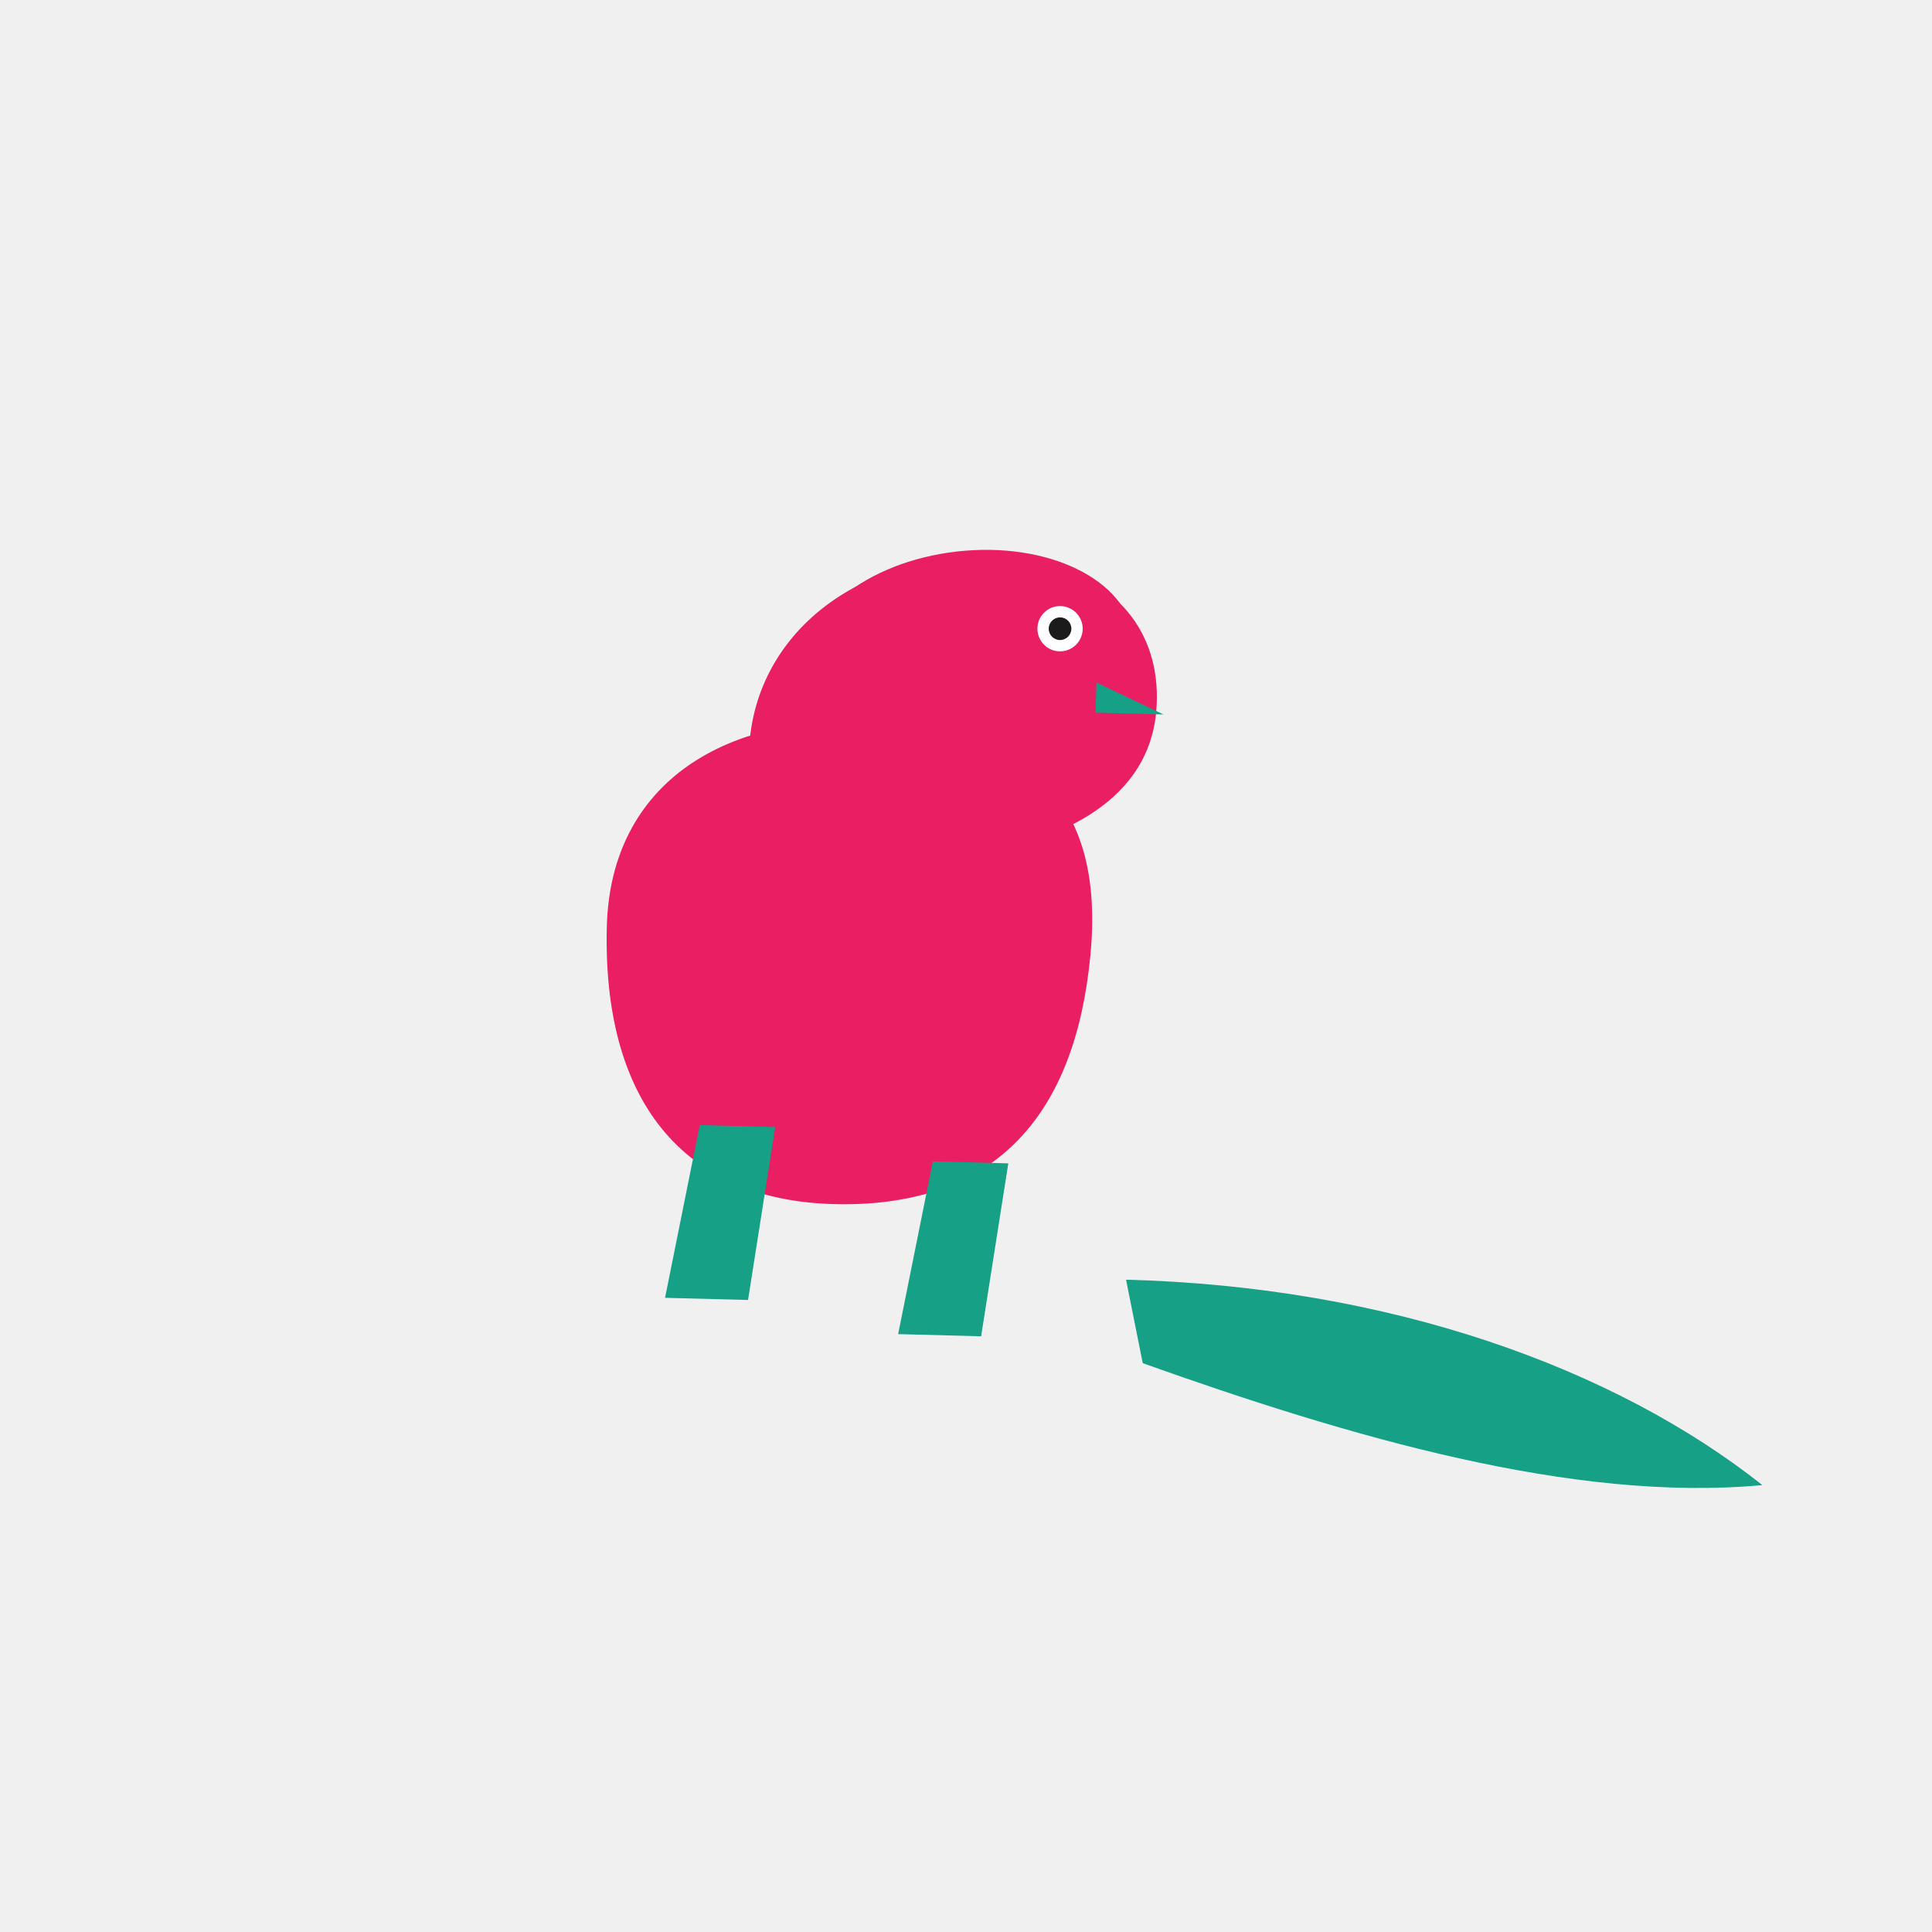
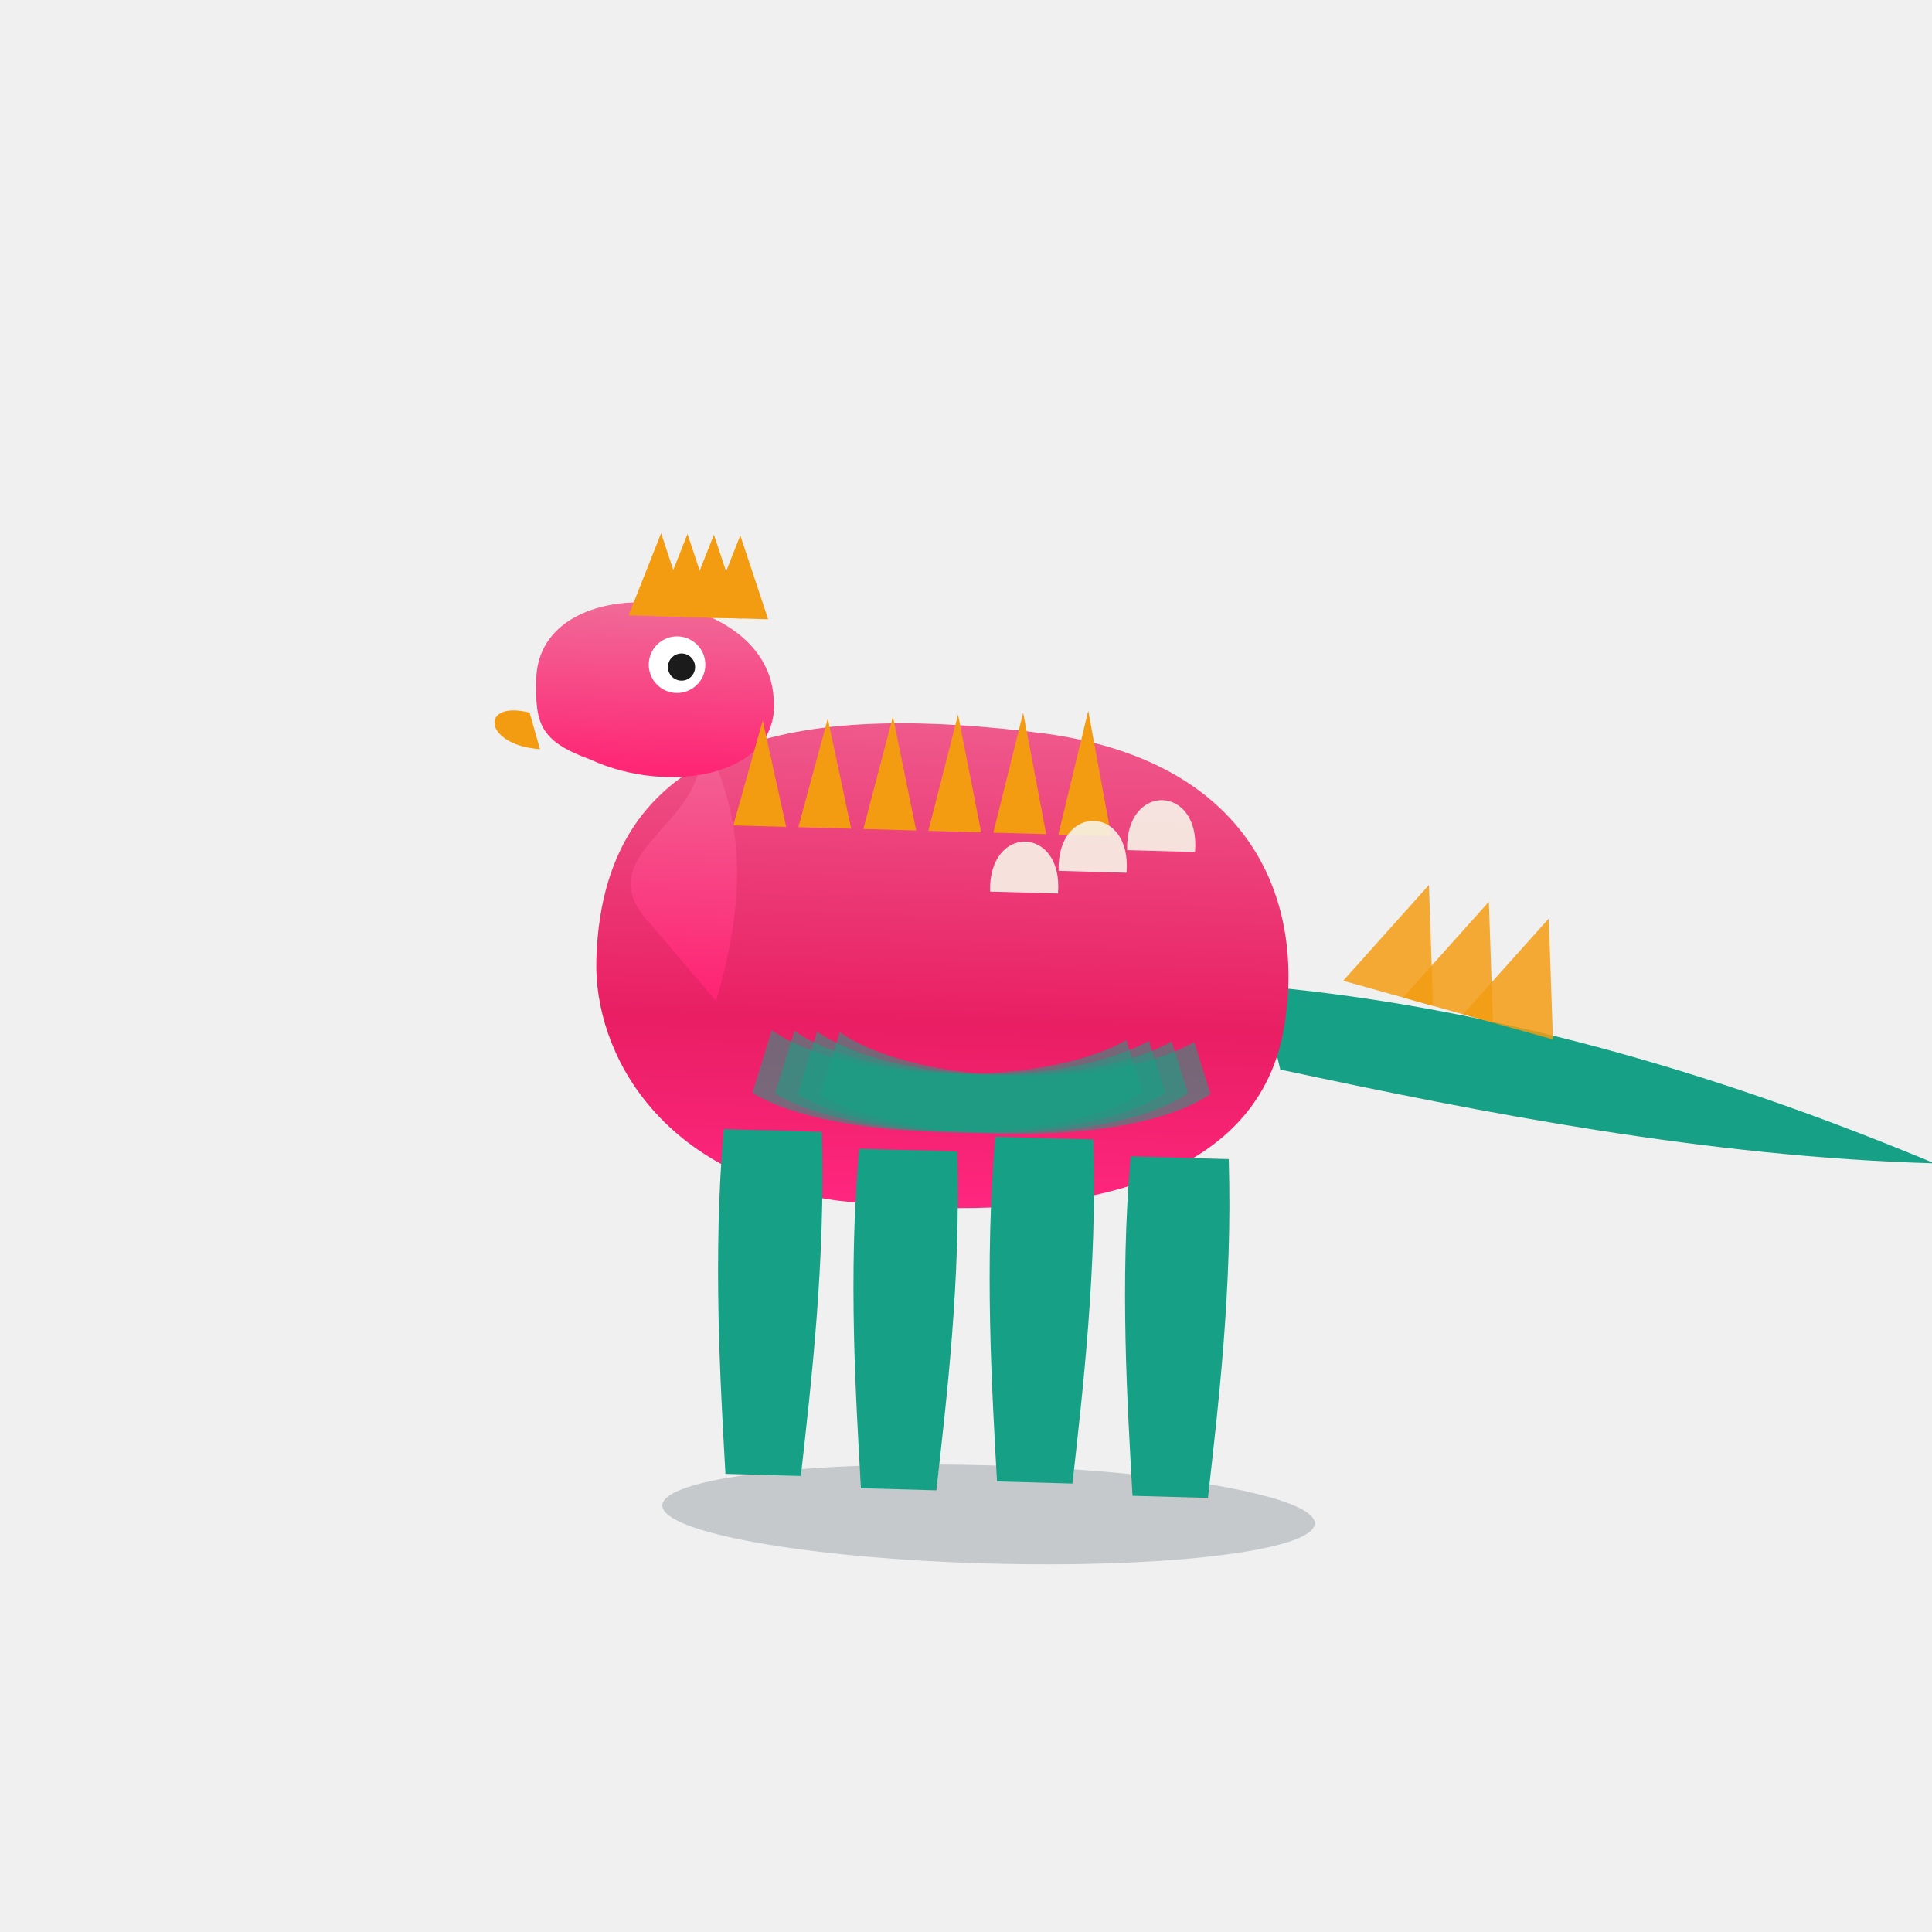
<svg xmlns="http://www.w3.org/2000/svg" viewBox="0 0 512 512" width="512" height="512" fill="none" role="img" aria-label="dino-maiasaura">
-   <g transform="translate(0 -2) rotate(1.5 256 280)">
-     <path d="M300 340 C 370 340 430 360 470 390 C 420 396 360 380 305 362 Z" fill="#16a085" />
-     <path d="M160 250 C 160 212 190 192 232 194 C 275 196 292 218 288 258 C 284 300 262 322 222 322 C 182 322 160 296 160 250 Z" fill="#e91e63" />
-     <path d="M198 216 C 190 182 214 154 250 150 C 286 146 306 164 304 190 C 302 214 278 226 248 230 Z" fill="#e91e63" />
-     <ellipse cx="254" cy="176" rx="44" ry="28" fill="#e91e63" transform="rotate(-8 254 176)" />
-     <circle cx="278" cy="168" r="6" fill="#ffffff" />
-     <circle cx="278" cy="168" r="3" fill="#1b1b1b" />
-     <path d="M288 182 L 306 190 L 288 190 Z" fill="#16a085" />
-     <path d="M186 306 L 178 352 L 200 352 L 206 306 Z" fill="#16a085" transform="translate(0 -4)" />
-     <path d="M248 306 L 240 352 L 262 352 L 268 306 Z" fill="#16a085" transform="translate(0 4)" />
+   <defs>
+     <linearGradient id="gb-dino-maiasaura" x1="0" y1="0" x2="0" y2="1">
+       <stop offset="0" stop-color="#ef598c" />
+       <stop offset="0.62" stop-color="#e91e63" />
+       <stop offset="1" stop-color="#ff267f" />
+     </linearGradient>
+     <linearGradient id="gh-dino-maiasaura" x1="0" y1="0" x2="0" y2="1">
+       <stop offset="0" stop-color="#f06b98" />
+       <stop offset="1" stop-color="#ff2373" />
+     </linearGradient>
+   </defs>
+   <g transform="translate(0 -3) rotate(1.6 252 260)">
+     <ellipse cx="266" cy="404" rx="86.48" ry="13" fill="#0b1b2a" fill-opacity="0.18" />
+     <path d="M 334 262 C 400 266, 462 284, 514 304 C 454 304, 394 294, 340 284 Z" fill="#16a085" />
+     <path d="M 158 260 C 158 198, 214.4 190.56, 275.5 196.76 C 331.9 202.96, 346 241.4, 340.36 274.88 C 332.84 317.04, 280.2 326.96, 223.8 322 C 176.8 317.04, 158 284.8, 158 260 Z" fill="url(#gb-dino-maiasaura)" />
+     <path d="M 172 250 C 152 230, 194 222, 182 196 C 196 218, 198 240, 190 270 Z" fill="url(#gh-dino-maiasaura)" />
+     <path d="M 140 186 C 140 156, 200 159, 203 189 C 206 210, 176 216, 155 207 C 141.5 202.5, 140 198, 140 186 Z" fill="url(#gh-dino-maiasaura)" />
+     <path d="M 138.5 195 C 125 192, 126.5 204, 141.5 204.6 Z" fill="#f39c12" />
+     <path d="M 169.7 181.2 a 7.5 7.5 0 1 0 15 0 a 7.5 7.5 0 1 0 -15 0 Z" fill="#ffffff" />
+     <path d="M 174.8 181.8 a 3.6 3.6 0 1 0 7.2 0 a 3.6 3.6 0 1 0 -7.2 0 Z" fill="#1b1b1b" />
+     <path d="M 193 303.9 C 191 337.9, 194 371.2, 196 395.2 L 216 395.2 C 218 371.2, 221 337.9, 219 303.9 Z" fill="#16a085" />
+     <path d="M 229 308.1 C 227 342.1, 230 374, 232 398 L 252 398 C 254 374, 257 342.1, 255 308.1 Z" fill="#16a085" />
+     <path d="M 265 303.9 C 263 337.9, 266 371.2, 268 395.2 L 288 395.2 C 290 371.2, 293 337.9, 291 303.9 Z" fill="#16a085" />
+     <path d="M 301 308.1 C 299 342.1, 302 374, 304 398 L 324 398 C 326 374, 329 342.1, 327 308.1 Z" fill="#16a085" />
+     <path d="M 193.3 223.36 L 200.3 195.36 L 207.3 223.36 Z" fill="#f39c12" />
+     <path d="M 210.533 223.36 L 217.533 194.36 L 224.533 223.36 Z" fill="#f39c12" />
+     <path d="M 227.767 223.36 L 234.767 193.36 L 241.767 223.36 Z" fill="#f39c12" />
+     <path d="M 245 223.36 L 252 192.36 L 259 223.36 Z" fill="#f39c12" />
+     <path d="M 262.233 223.36 L 269.233 191.36 L 276.233 223.36 Z" fill="#f39c12" />
+     <path d="M 279.467 223.36 L 286.467 190.36 L 293.467 223.36 Z" fill="#f39c12" />
+     <path d="M 164 168.5 L 172 146.5 L 180 168.5 Z" fill="#f39c12" />
+     <path d="M 171 168.5 L 179 146.5 L 187 168.5 Z" fill="#f39c12" />
+     <path d="M 178 168.5 L 186 146.5 L 194 168.5 Z" fill="#f39c12" />
+     <path d="M 185 168.5 L 193 146.5 L 201 168.5 Z" fill="#f39c12" />
+     <path d="M 200.3 294.1 C 222 306.5, 282 306.5, 303.7 291 L 299 277.36 C 276 291, 226 291, 205 277.36 Z" fill="#16a085" fill-opacity="0.55" />
+     <path d="M 206.3 294.1 C 228 306.5, 288 306.5, 309.7 291 L 305 277.36 C 282 291, 232 291, 211 277.36 Z" fill="#16a085" fill-opacity="0.55" />
+     <path d="M 212.3 294.1 C 234 306.5, 294 306.5, 315.7 291 L 311 277.36 C 288 291, 238 291, 217 277.36 Z" fill="#16a085" fill-opacity="0.55" />
+     <path d="M 218.3 294.1 C 240 306.5, 300 306.5, 321.7 291 L 317 277.36 C 294 291, 244 291, 223 277.36 Z" fill="#16a085" fill-opacity="0.55" />
+     <path d="M 356 260 L 378 234 L 380 266 Z" fill="#f39c12" fill-opacity="0.85" />
+     <path d="M 372 264 L 394 238 L 396 270 Z" fill="#f39c12" fill-opacity="0.85" />
+     <path d="M 388 268 L 410 242 L 412 274 Z" fill="#f39c12" fill-opacity="0.85" />
+     <path d="M 261.8 239 C 260.8 221, 280.8 221, 279.8 239 Z" fill="#f7f3e8" fill-opacity="0.9" />
+     <path d="M 279.8 233 C 278.8 215, 298.8 215, 297.8 233 Z" fill="#f7f3e8" fill-opacity="0.9" />
+     <path d="M 297.8 227 C 296.8 209, 316.8 209, 315.8 227 Z" fill="#f7f3e8" fill-opacity="0.9" />
  </g>
</svg>
